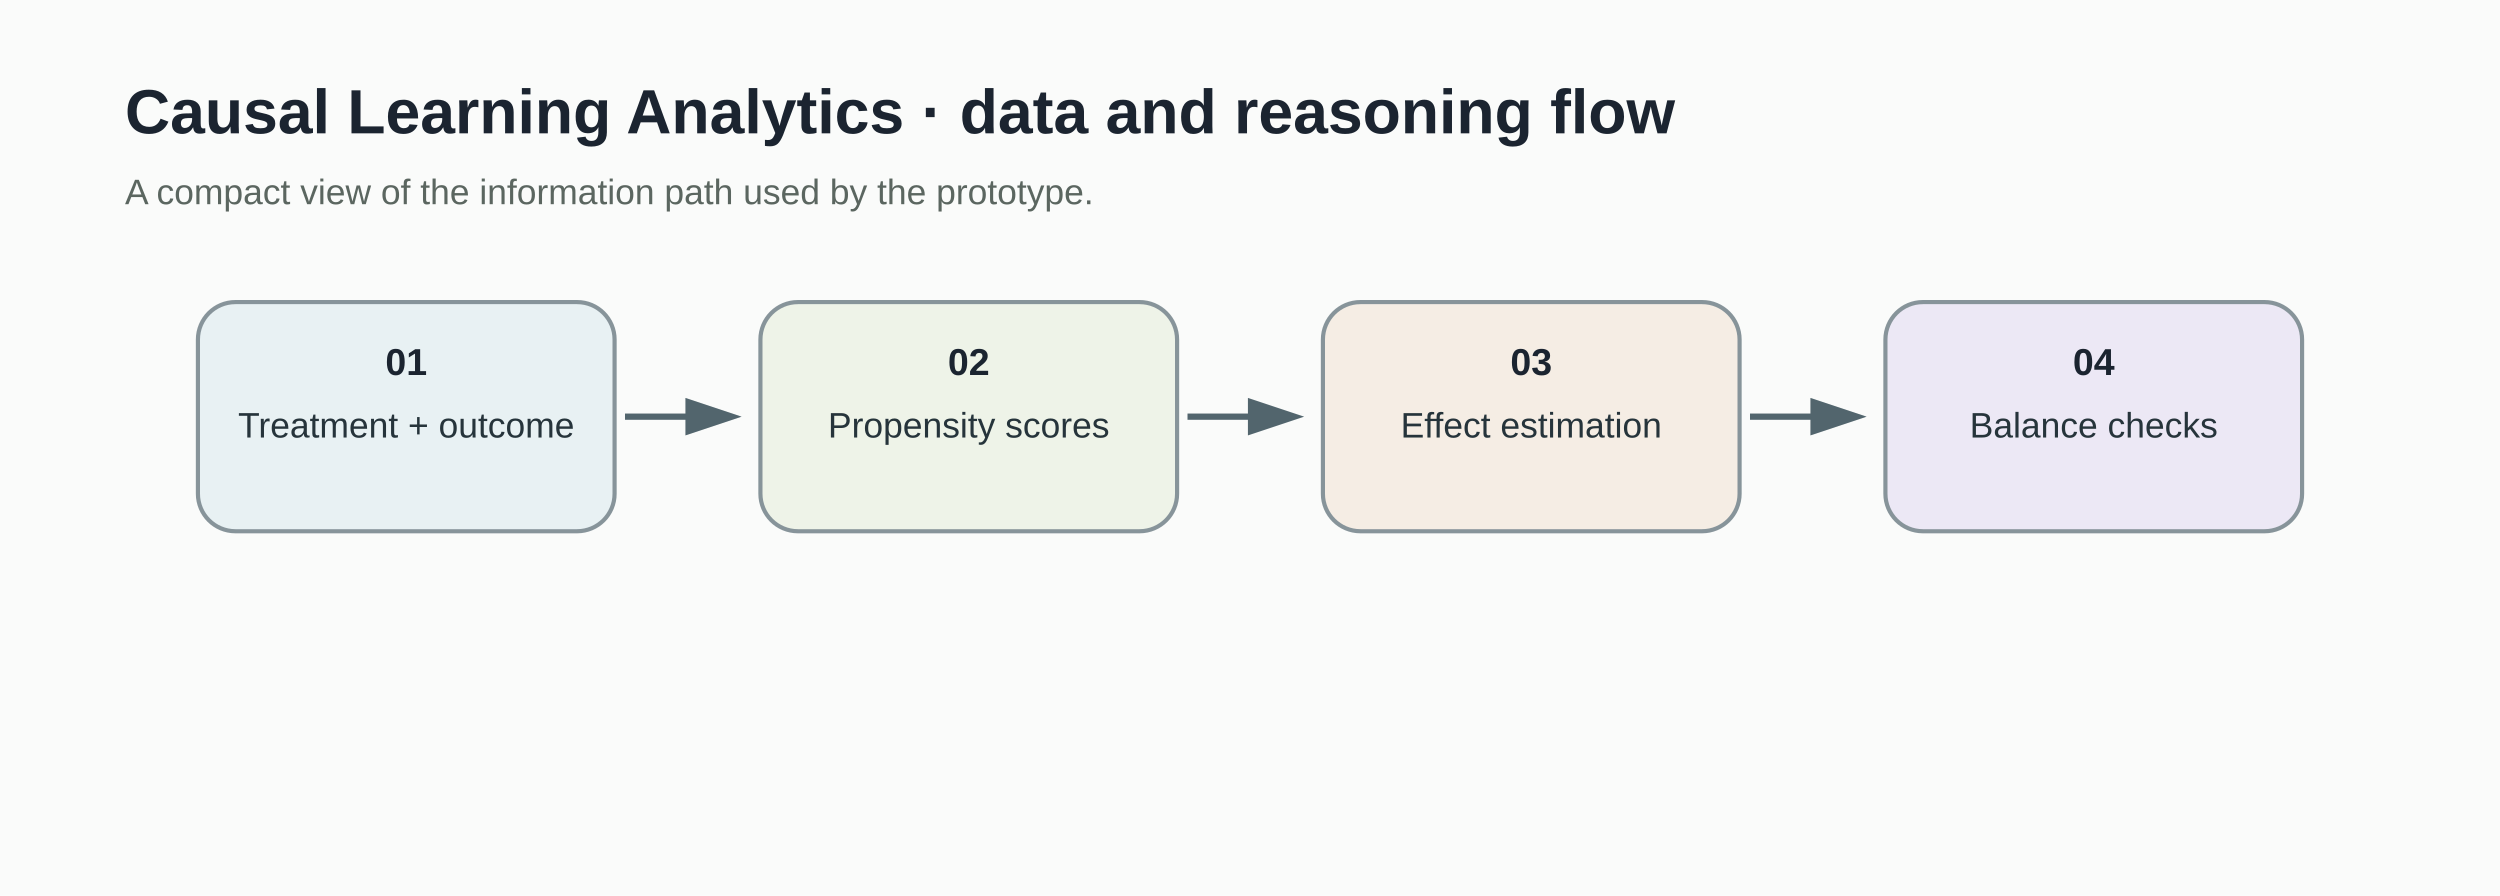
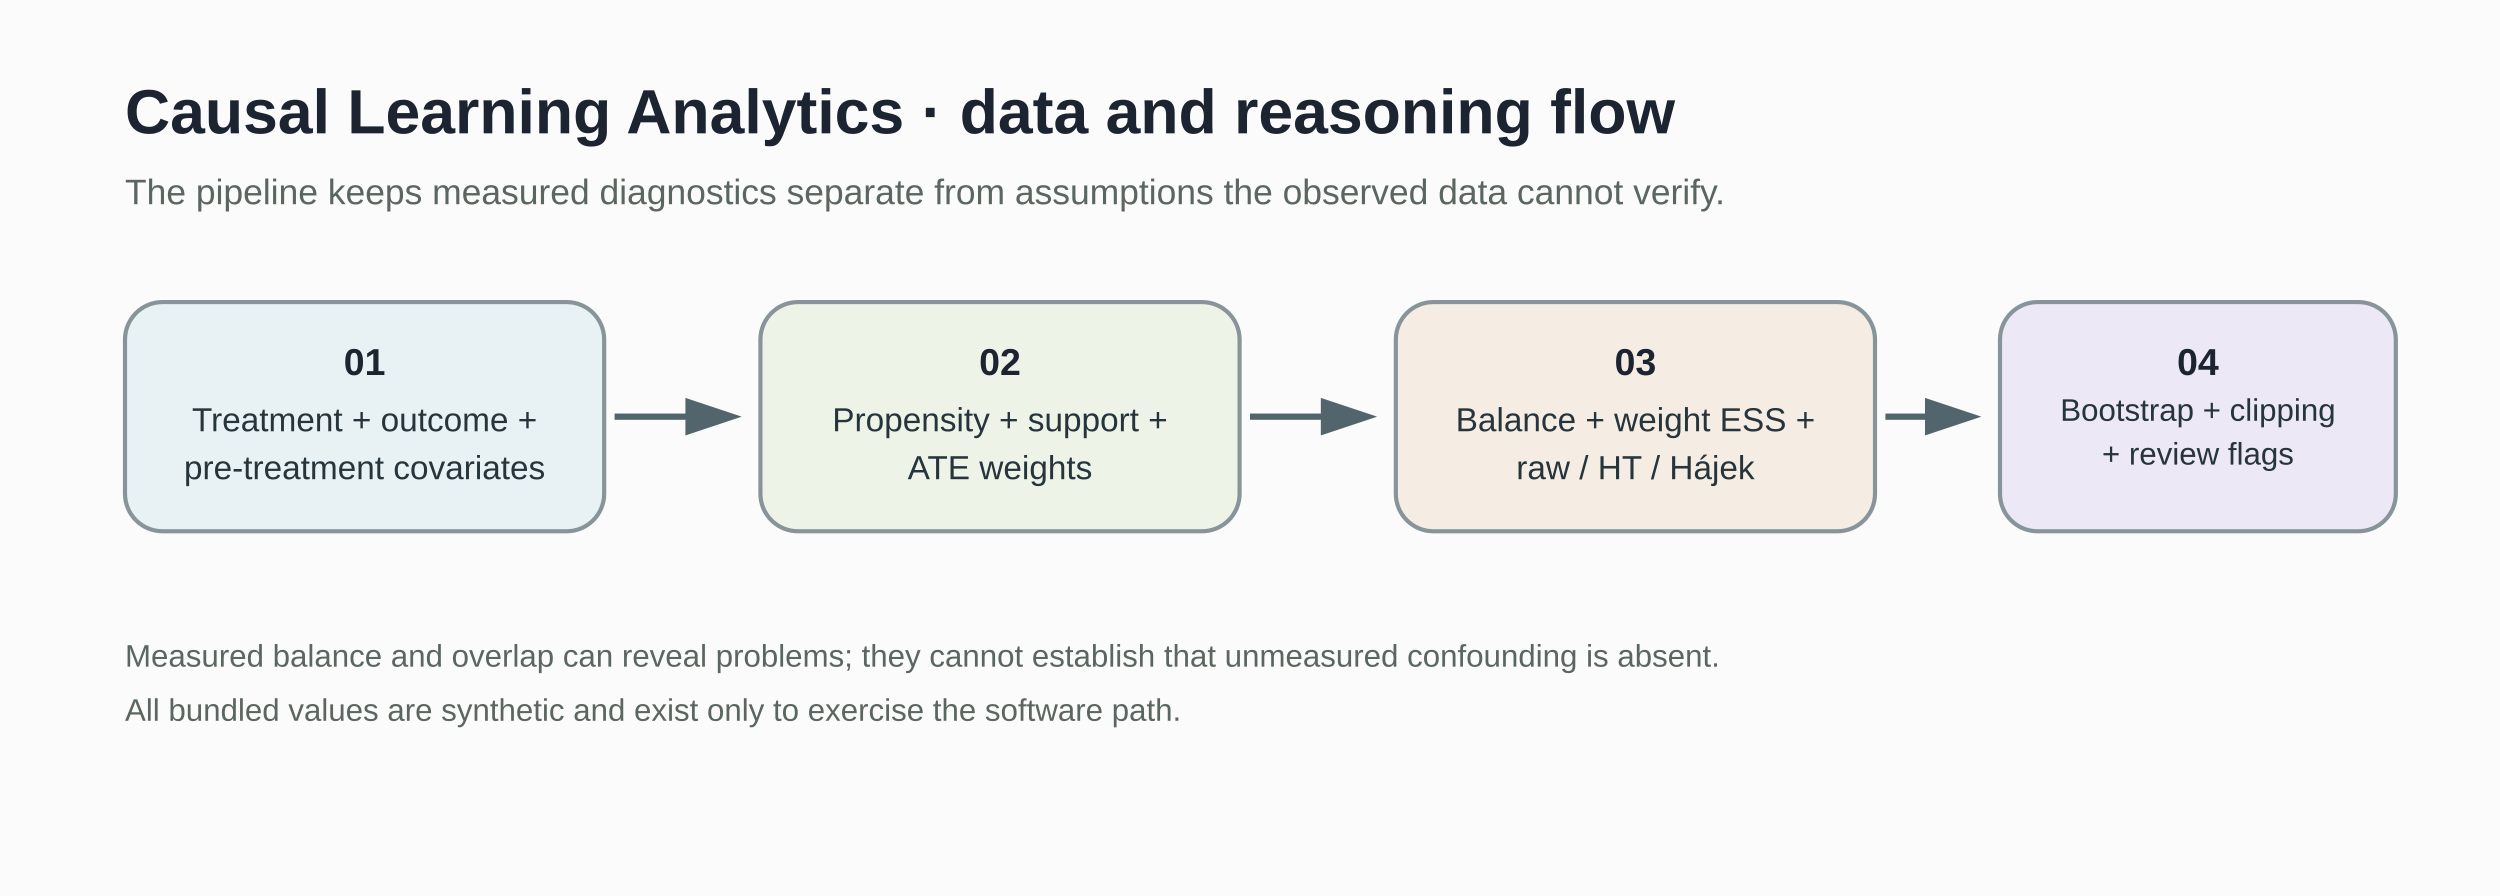
- <svg xmlns="http://www.w3.org/2000/svg" width="1200" height="430" viewBox="0 0 1200 430">
+ <svg xmlns="http://www.w3.org/2000/svg" width="1200" height="430" viewBox="0 0 1200 430" role="img" aria-labelledby="title desc">
  <defs>
    <marker id="arrow" markerWidth="10" markerHeight="10" refX="7" refY="3" orient="auto">
      <path d="M0,0 L0,6 L9,3 z" fill="#52656D" />
    </marker>
  </defs>
  <rect width="100%" height="100%" fill="#FAFBFA" />
  <text x="60" y="64" font-family="Arial, sans-serif" font-size="30" font-weight="700" fill="#1B2430">Causal Learning Analytics · data and reasoning flow</text>
-   <text x="60" y="98" font-family="Arial, sans-serif" font-size="17" fill="#5B6660">A compact view of the information path used by the prototype.</text>
-   <rect x="95" y="145" width="200" height="110" rx="18" fill="#E8F1F3" stroke="#87949A" stroke-width="2" />
-   <text x="195" y="180" text-anchor="middle" font-family="Arial, sans-serif" font-size="18" font-weight="700" fill="#1B2430">01</text>
-   <text x="195" y="210" text-anchor="middle" font-family="Arial, sans-serif" font-size="17" fill="#26343B">Treatment + outcome</text>
-   <line x1="300" y1="200" x2="350" y2="200" stroke="#52656D" stroke-width="3" marker-end="url(#arrow)" />
-   <rect x="365" y="145" width="200" height="110" rx="18" fill="#EEF3E8" stroke="#87949A" stroke-width="2" />
-   <text x="465" y="180" text-anchor="middle" font-family="Arial, sans-serif" font-size="18" font-weight="700" fill="#1B2430">02</text>
-   <text x="465" y="210" text-anchor="middle" font-family="Arial, sans-serif" font-size="17" fill="#26343B">Propensity scores</text>
-   <line x1="570" y1="200" x2="620" y2="200" stroke="#52656D" stroke-width="3" marker-end="url(#arrow)" />
-   <rect x="635" y="145" width="200" height="110" rx="18" fill="#F5EDE4" stroke="#87949A" stroke-width="2" />
-   <text x="735" y="180" text-anchor="middle" font-family="Arial, sans-serif" font-size="18" font-weight="700" fill="#1B2430">03</text>
-   <text x="735" y="210" text-anchor="middle" font-family="Arial, sans-serif" font-size="17" fill="#26343B">Effect estimation</text>
-   <line x1="840" y1="200" x2="890" y2="200" stroke="#52656D" stroke-width="3" marker-end="url(#arrow)" />
-   <rect x="905" y="145" width="200" height="110" rx="18" fill="#ECE8F5" stroke="#87949A" stroke-width="2" />
-   <text x="1005" y="180" text-anchor="middle" font-family="Arial, sans-serif" font-size="18" font-weight="700" fill="#1B2430">04</text>
-   <text x="1005" y="210" text-anchor="middle" font-family="Arial, sans-serif" font-size="17" fill="#26343B">Balance checks</text>
+   <text x="60" y="98" font-family="Arial, sans-serif" font-size="17" fill="#5B6660">The pipeline keeps measured diagnostics separate from assumptions the observed data cannot verify.</text>
+   <rect x="60" y="145" width="230" height="110" rx="18" fill="#E8F1F3" stroke="#87949A" stroke-width="2" />
+   <text x="175" y="180" text-anchor="middle" font-family="Arial" font-size="18" font-weight="700" fill="#1B2430">01</text>
+   <text x="175" y="207" text-anchor="middle" font-family="Arial" font-size="16" fill="#26343B">Treatment + outcome +</text>
+   <text x="175" y="230" text-anchor="middle" font-family="Arial" font-size="16" fill="#26343B">pre-treatment covariates</text>
+   <line x1="295" y1="200" x2="350" y2="200" stroke="#52656D" stroke-width="3" marker-end="url(#arrow)" />
+   <rect x="365" y="145" width="230" height="110" rx="18" fill="#EEF3E8" stroke="#87949A" stroke-width="2" />
+   <text x="480" y="180" text-anchor="middle" font-family="Arial" font-size="18" font-weight="700" fill="#1B2430">02</text>
+   <text x="480" y="207" text-anchor="middle" font-family="Arial" font-size="16" fill="#26343B">Propensity + support +</text>
+   <text x="480" y="230" text-anchor="middle" font-family="Arial" font-size="16" fill="#26343B">ATE weights</text>
+   <line x1="600" y1="200" x2="655" y2="200" stroke="#52656D" stroke-width="3" marker-end="url(#arrow)" />
+   <rect x="670" y="145" width="230" height="110" rx="18" fill="#F5EDE4" stroke="#87949A" stroke-width="2" />
+   <text x="785" y="180" text-anchor="middle" font-family="Arial" font-size="18" font-weight="700" fill="#1B2430">03</text>
+   <text x="785" y="207" text-anchor="middle" font-family="Arial" font-size="16" fill="#26343B">Balance + weight ESS +</text>
+   <text x="785" y="230" text-anchor="middle" font-family="Arial" font-size="16" fill="#26343B">raw / HT / Hájek</text>
+   <line x1="905" y1="200" x2="945" y2="200" stroke="#52656D" stroke-width="3" marker-end="url(#arrow)" />
+   <rect x="960" y="145" width="190" height="110" rx="18" fill="#ECE8F5" stroke="#87949A" stroke-width="2" />
+   <text x="1055" y="180" text-anchor="middle" font-family="Arial" font-size="18" font-weight="700" fill="#1B2430">04</text>
+   <text x="1055" y="202" text-anchor="middle" font-family="Arial" font-size="15" fill="#26343B">Bootstrap + clipping</text>
+   <text x="1055" y="223" text-anchor="middle" font-family="Arial" font-size="15" fill="#26343B">+ review flags</text>
+   <text x="60" y="320" font-family="Arial" font-size="15" fill="#5B6660">Measured balance and overlap can reveal problems; they cannot establish that unmeasured confounding is absent.</text>
+   <text x="60" y="346" font-family="Arial" font-size="15" fill="#5B6660">All bundled values are synthetic and exist only to exercise the software path.</text>
</svg>
